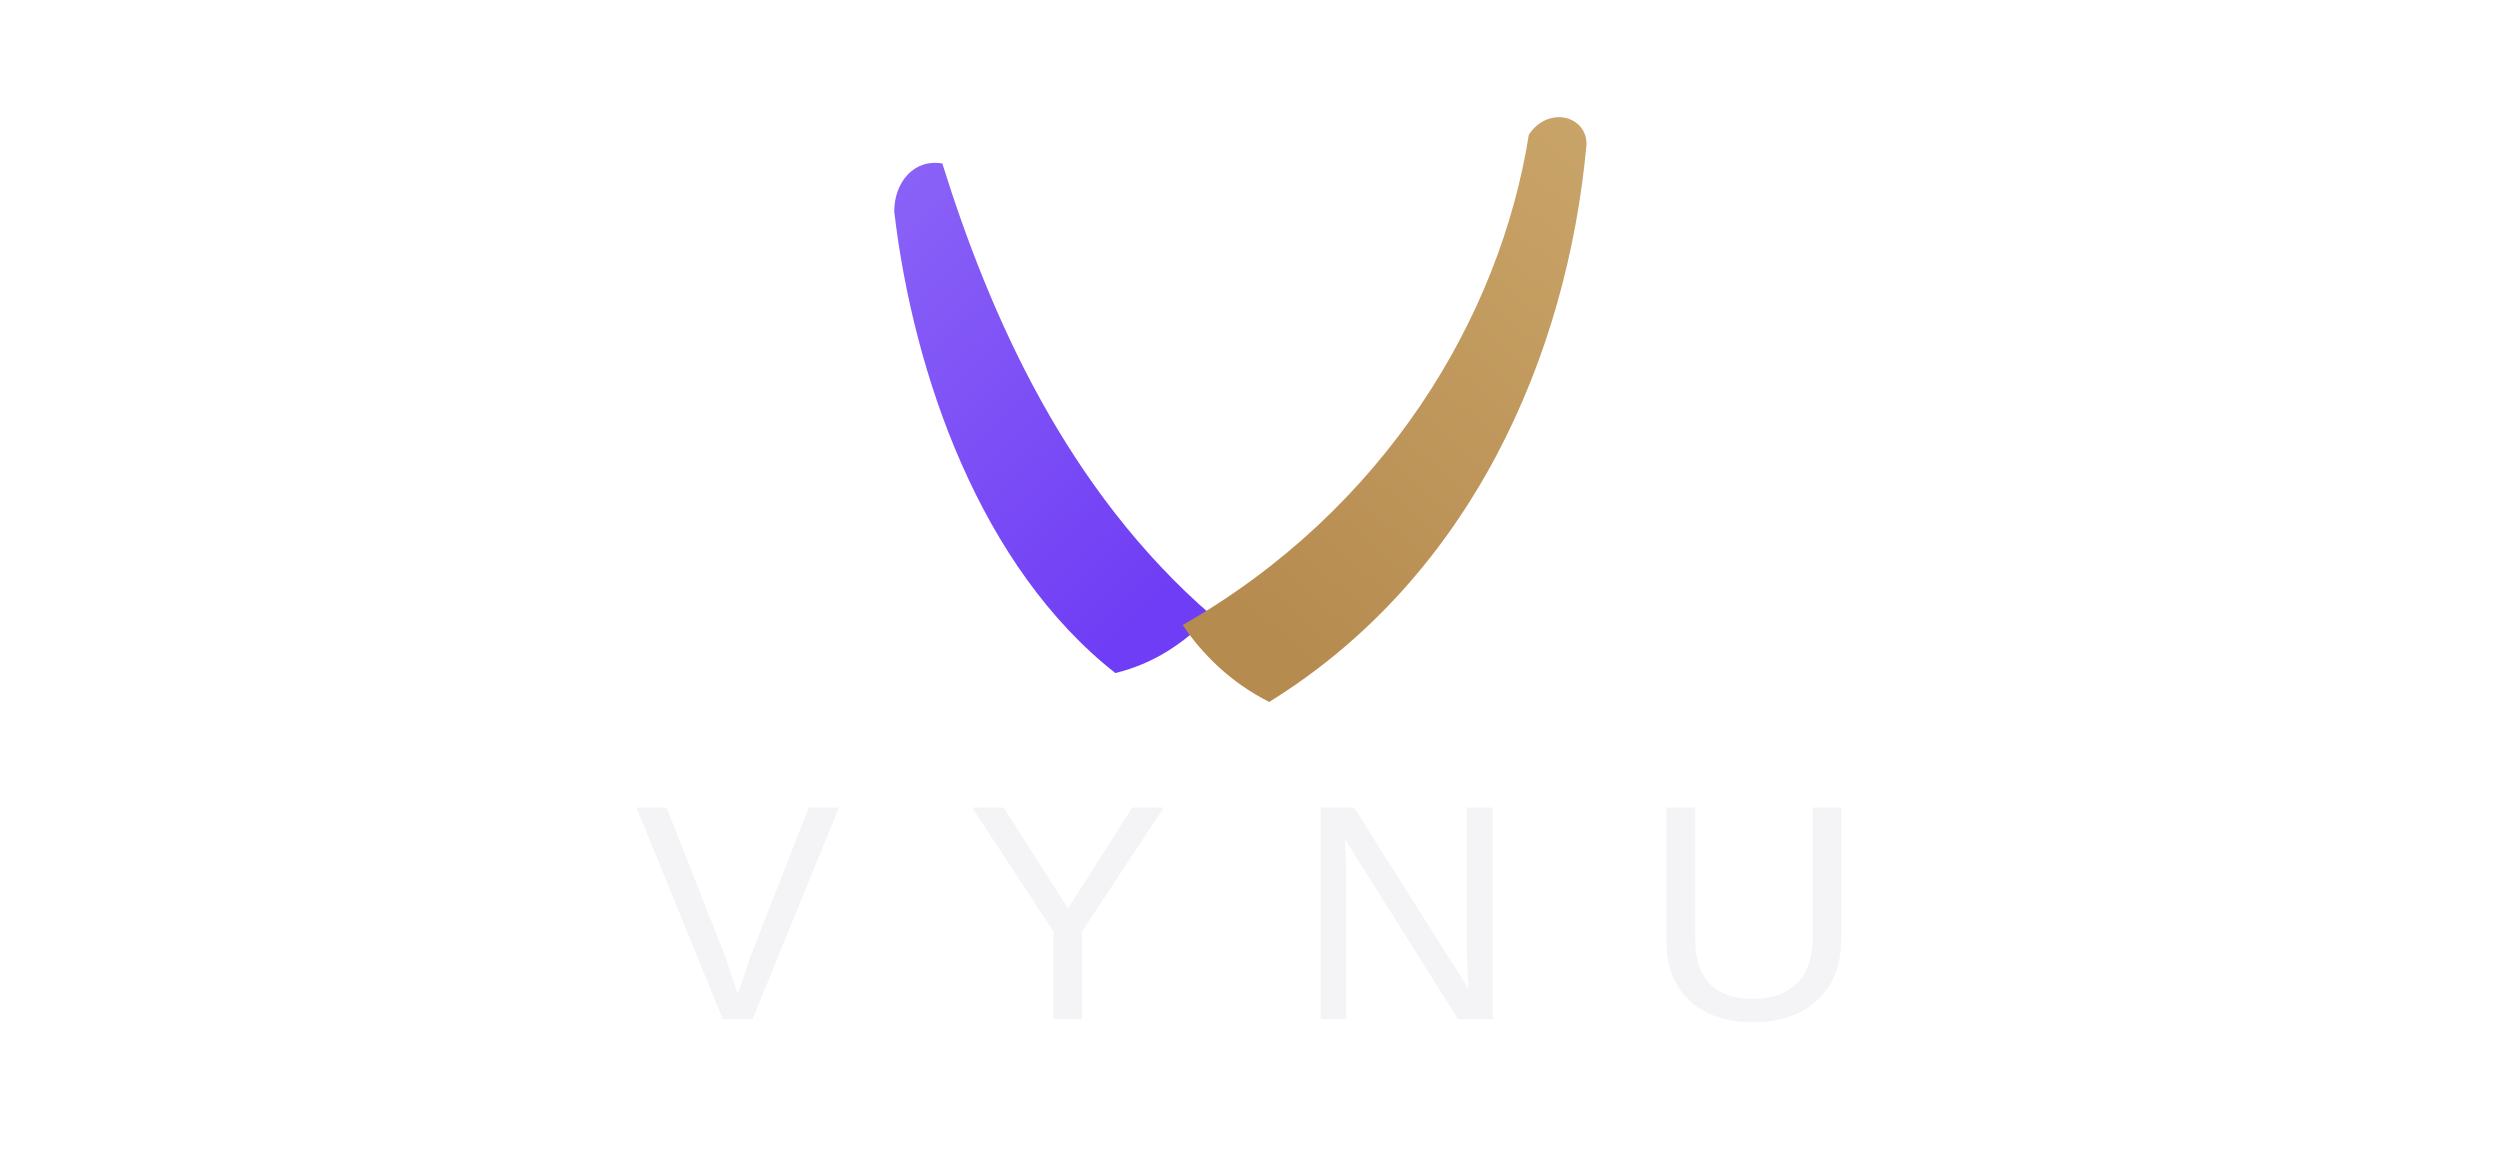
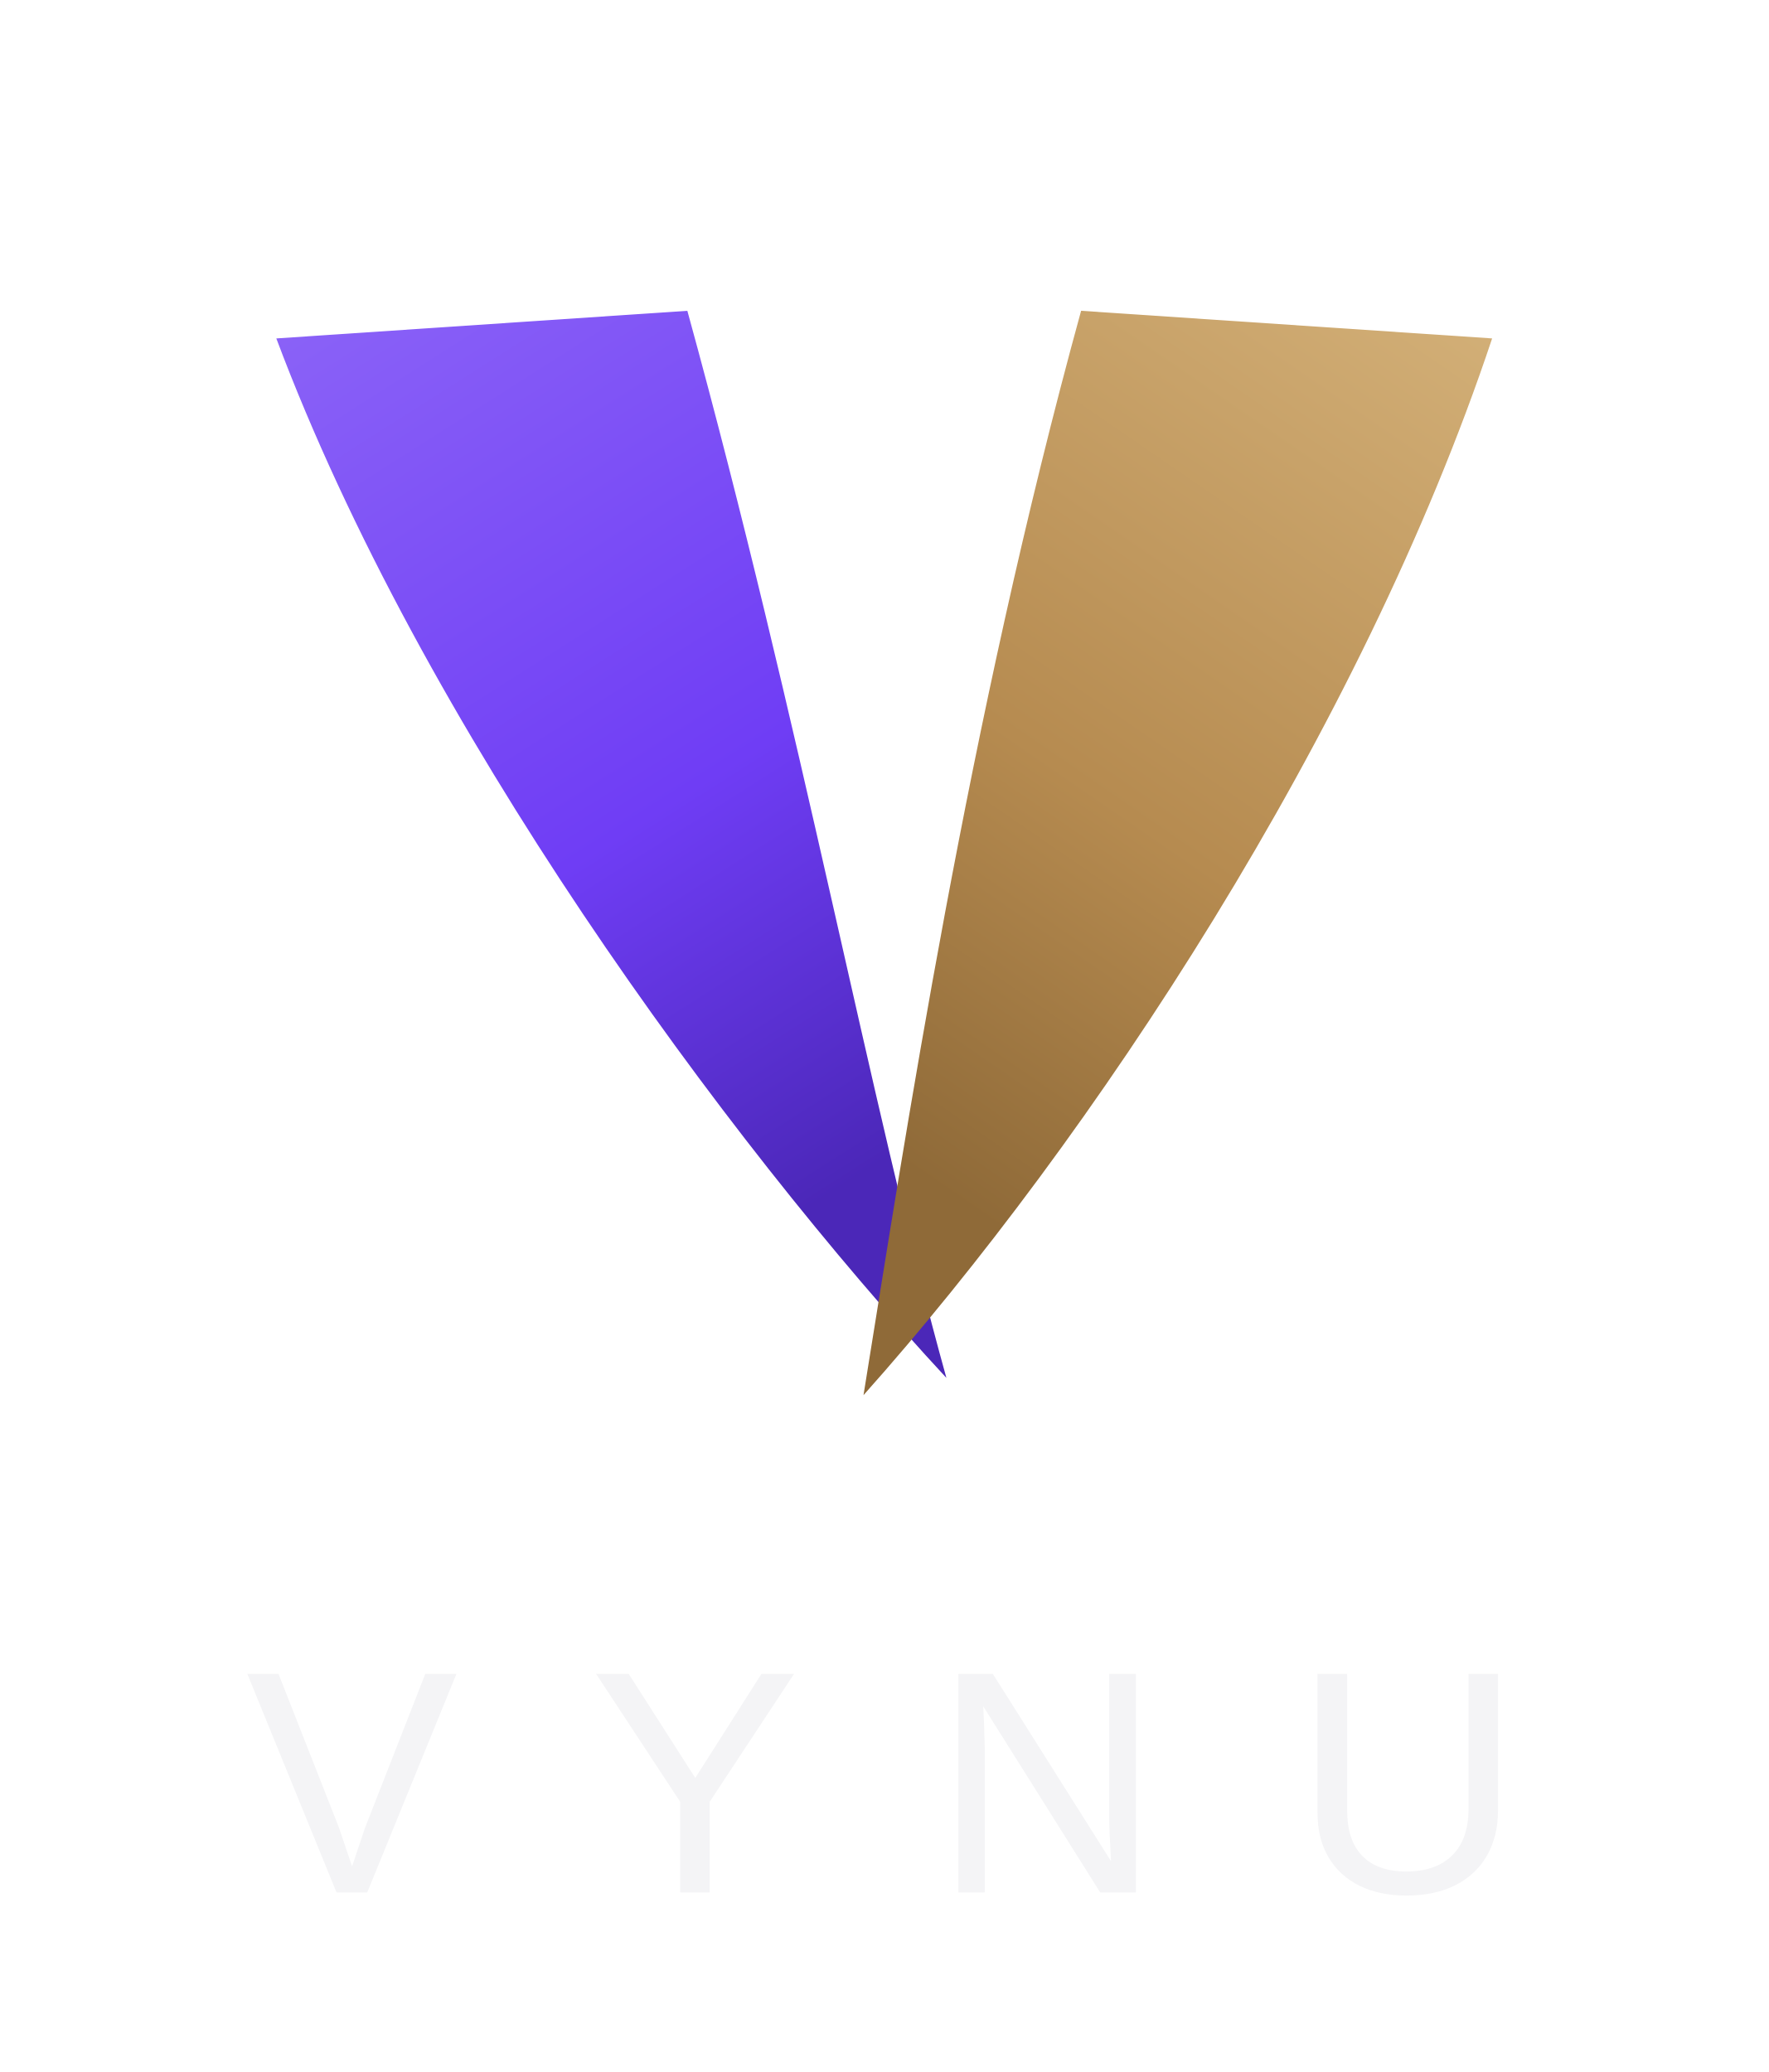
- <svg xmlns="http://www.w3.org/2000/svg" viewBox="0 0 520 240" role="img" aria-label="VYNU">
+ <svg xmlns="http://www.w3.org/2000/svg" viewBox="0 0 512 600" role="img" aria-label="VYNU">
  <defs>
-     <linearGradient id="wingL" x1="0" y1="0" x2="0.6" y2="1">
+     <linearGradient id="wingL" x1="0" y1="0" x2="0.4" y2="1">
      <stop offset="0" stop-color="#8B63F7" />
-       <stop offset="1" stop-color="#6F3DF5" />
+       <stop offset="0.6" stop-color="#6F3DF5" />
+       <stop offset="1" stop-color="#4B27B8" />
    </linearGradient>
-     <linearGradient id="wingR" x1="1" y1="0" x2="0.4" y2="1">
-       <stop offset="0" stop-color="#C9A468" />
-       <stop offset="1" stop-color="#B68B50" />
+     <linearGradient id="wingR" x1="1" y1="0" x2="0.6" y2="1">
+       <stop offset="0" stop-color="#D3B078" />
+       <stop offset="0.6" stop-color="#B68B50" />
+       <stop offset="1" stop-color="#8F6A38" />
    </linearGradient>
  </defs>
-   <path d="M 196 34            C 206 66 222 102 252 128            C 246 134 240 138 232 140            C 204 118 190 78 186 44            C 186 38 190 33 196 34 Z" fill="url(#wingL)" />
-   <path d="M 330 30            C 326 74 306 120 264 146            C 256 142 250 136 246 130            C 288 106 312 66 318 28            C 322 22 330 24 330 30 Z" fill="url(#wingR)" />
-   <text x="260" y="212" text-anchor="middle" font-family="Avenir Next, Futura, Century Gothic, Arial, sans-serif" font-size="64" font-weight="500" letter-spacing="26" fill="#F4F4F6">VYNU</text>
+   <path d="M 80 98            L 199 90            C 232 210 252 320 274 399            C 210 330 122 210 80 98 Z" fill="url(#wingL)" />
+   <path d="M 432 98            L 313 90            C 280 210 262 330 250 404            C 316 330 394 212 432 98 Z" fill="url(#wingR)" />
+   <text x="256" y="548" text-anchor="middle" font-family="Avenir Next, Futura, Century Gothic, Arial, sans-serif" font-size="92" font-weight="400" letter-spacing="38" fill="#F4F4F6">VYNU</text>
</svg>
